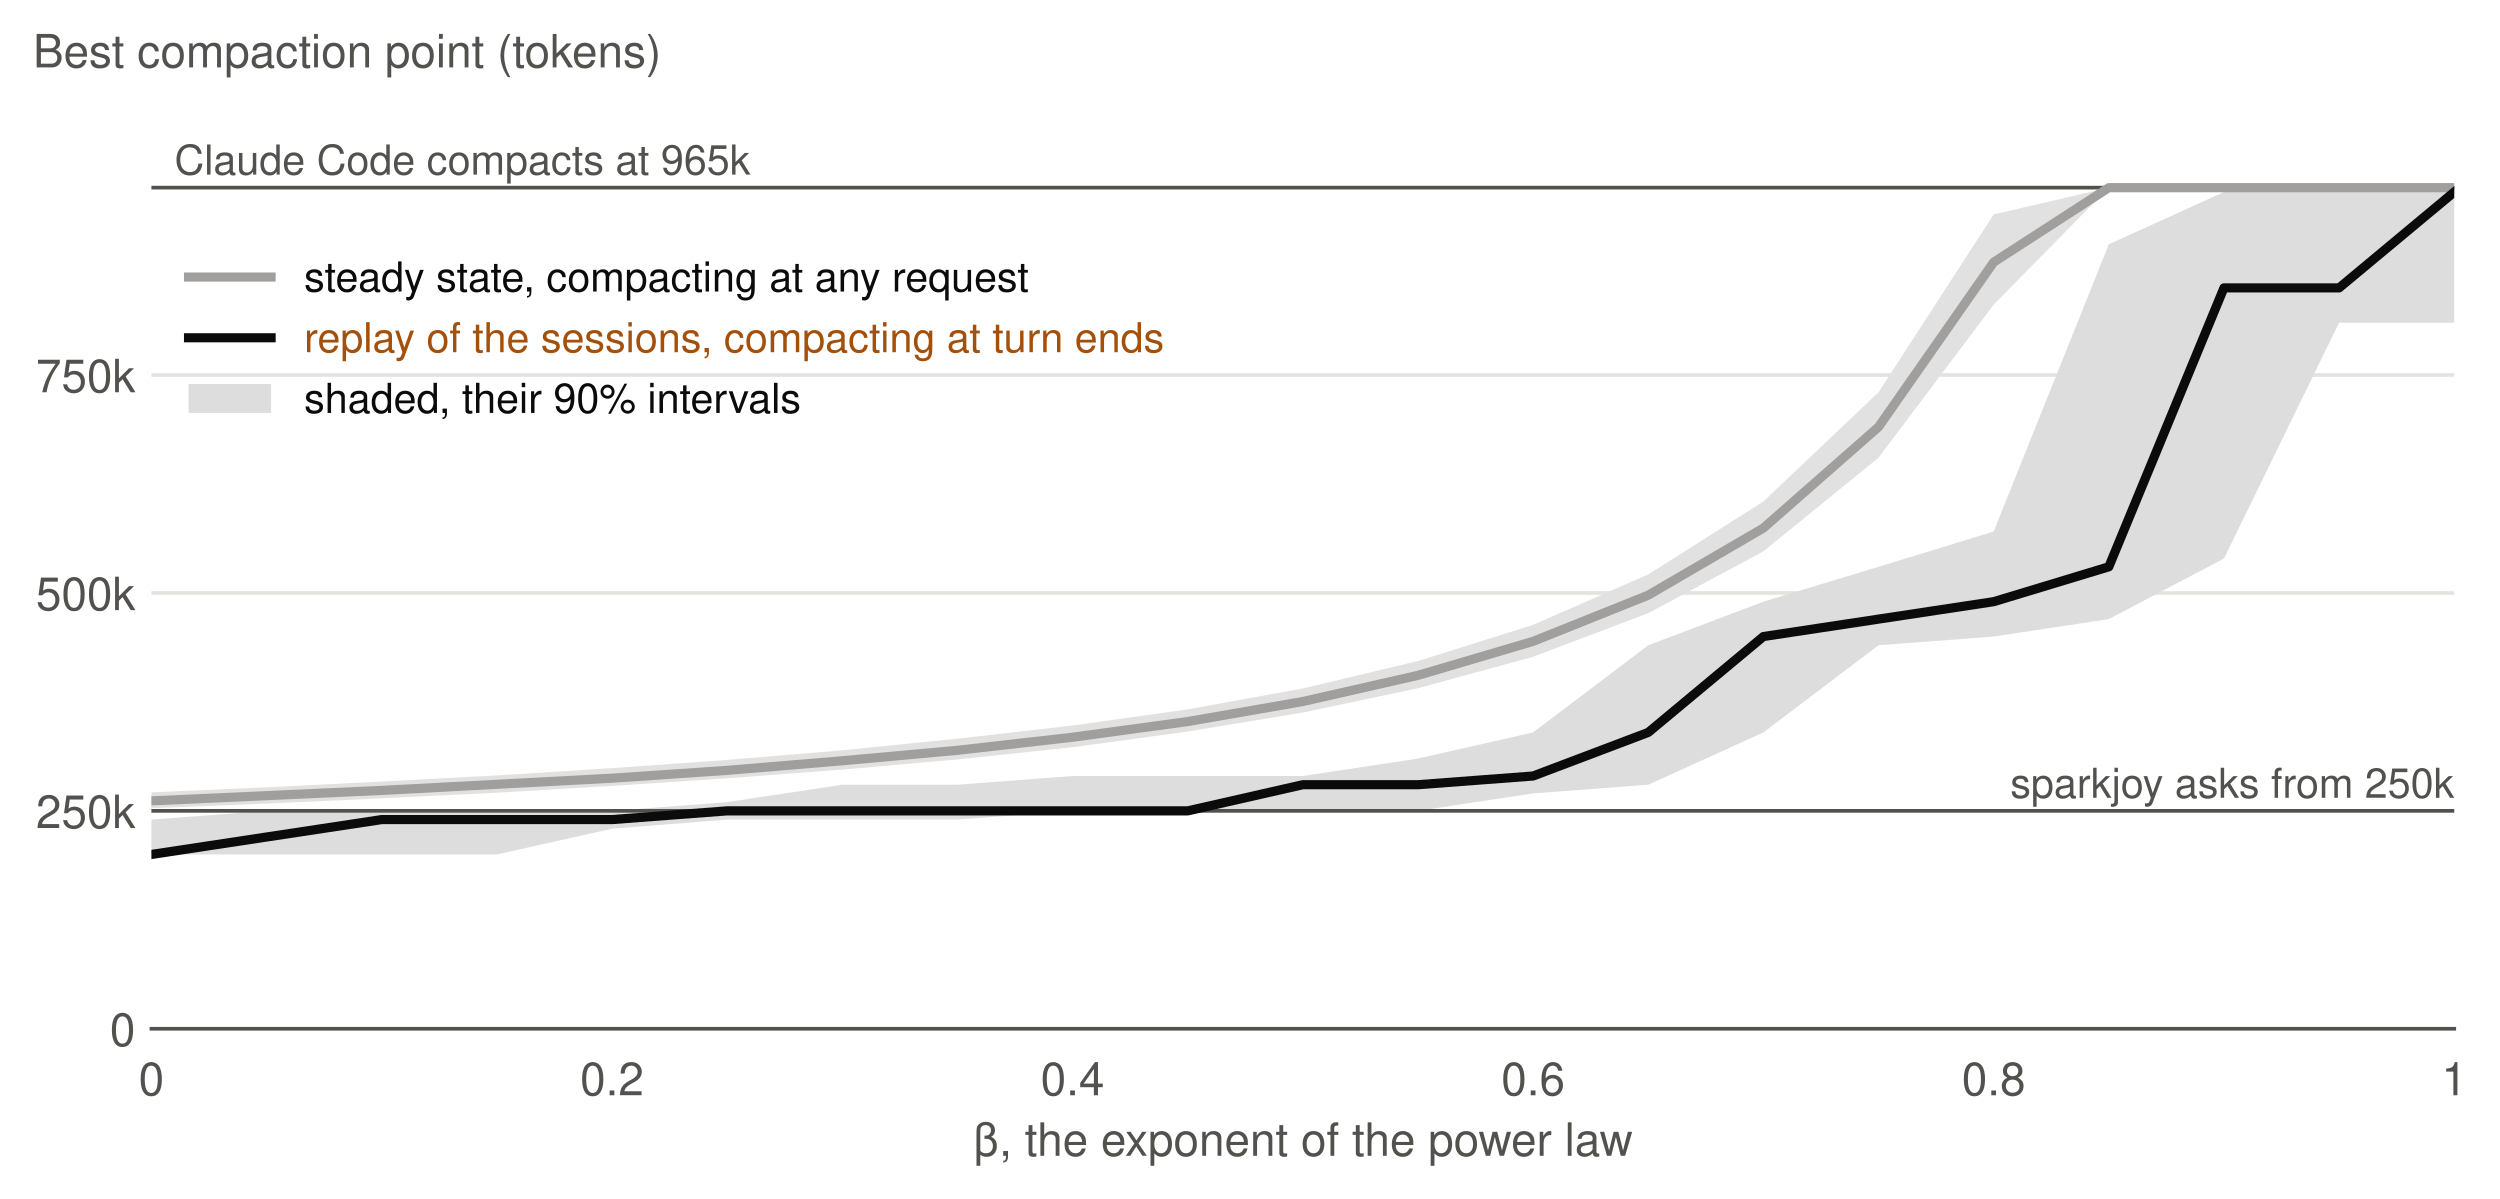
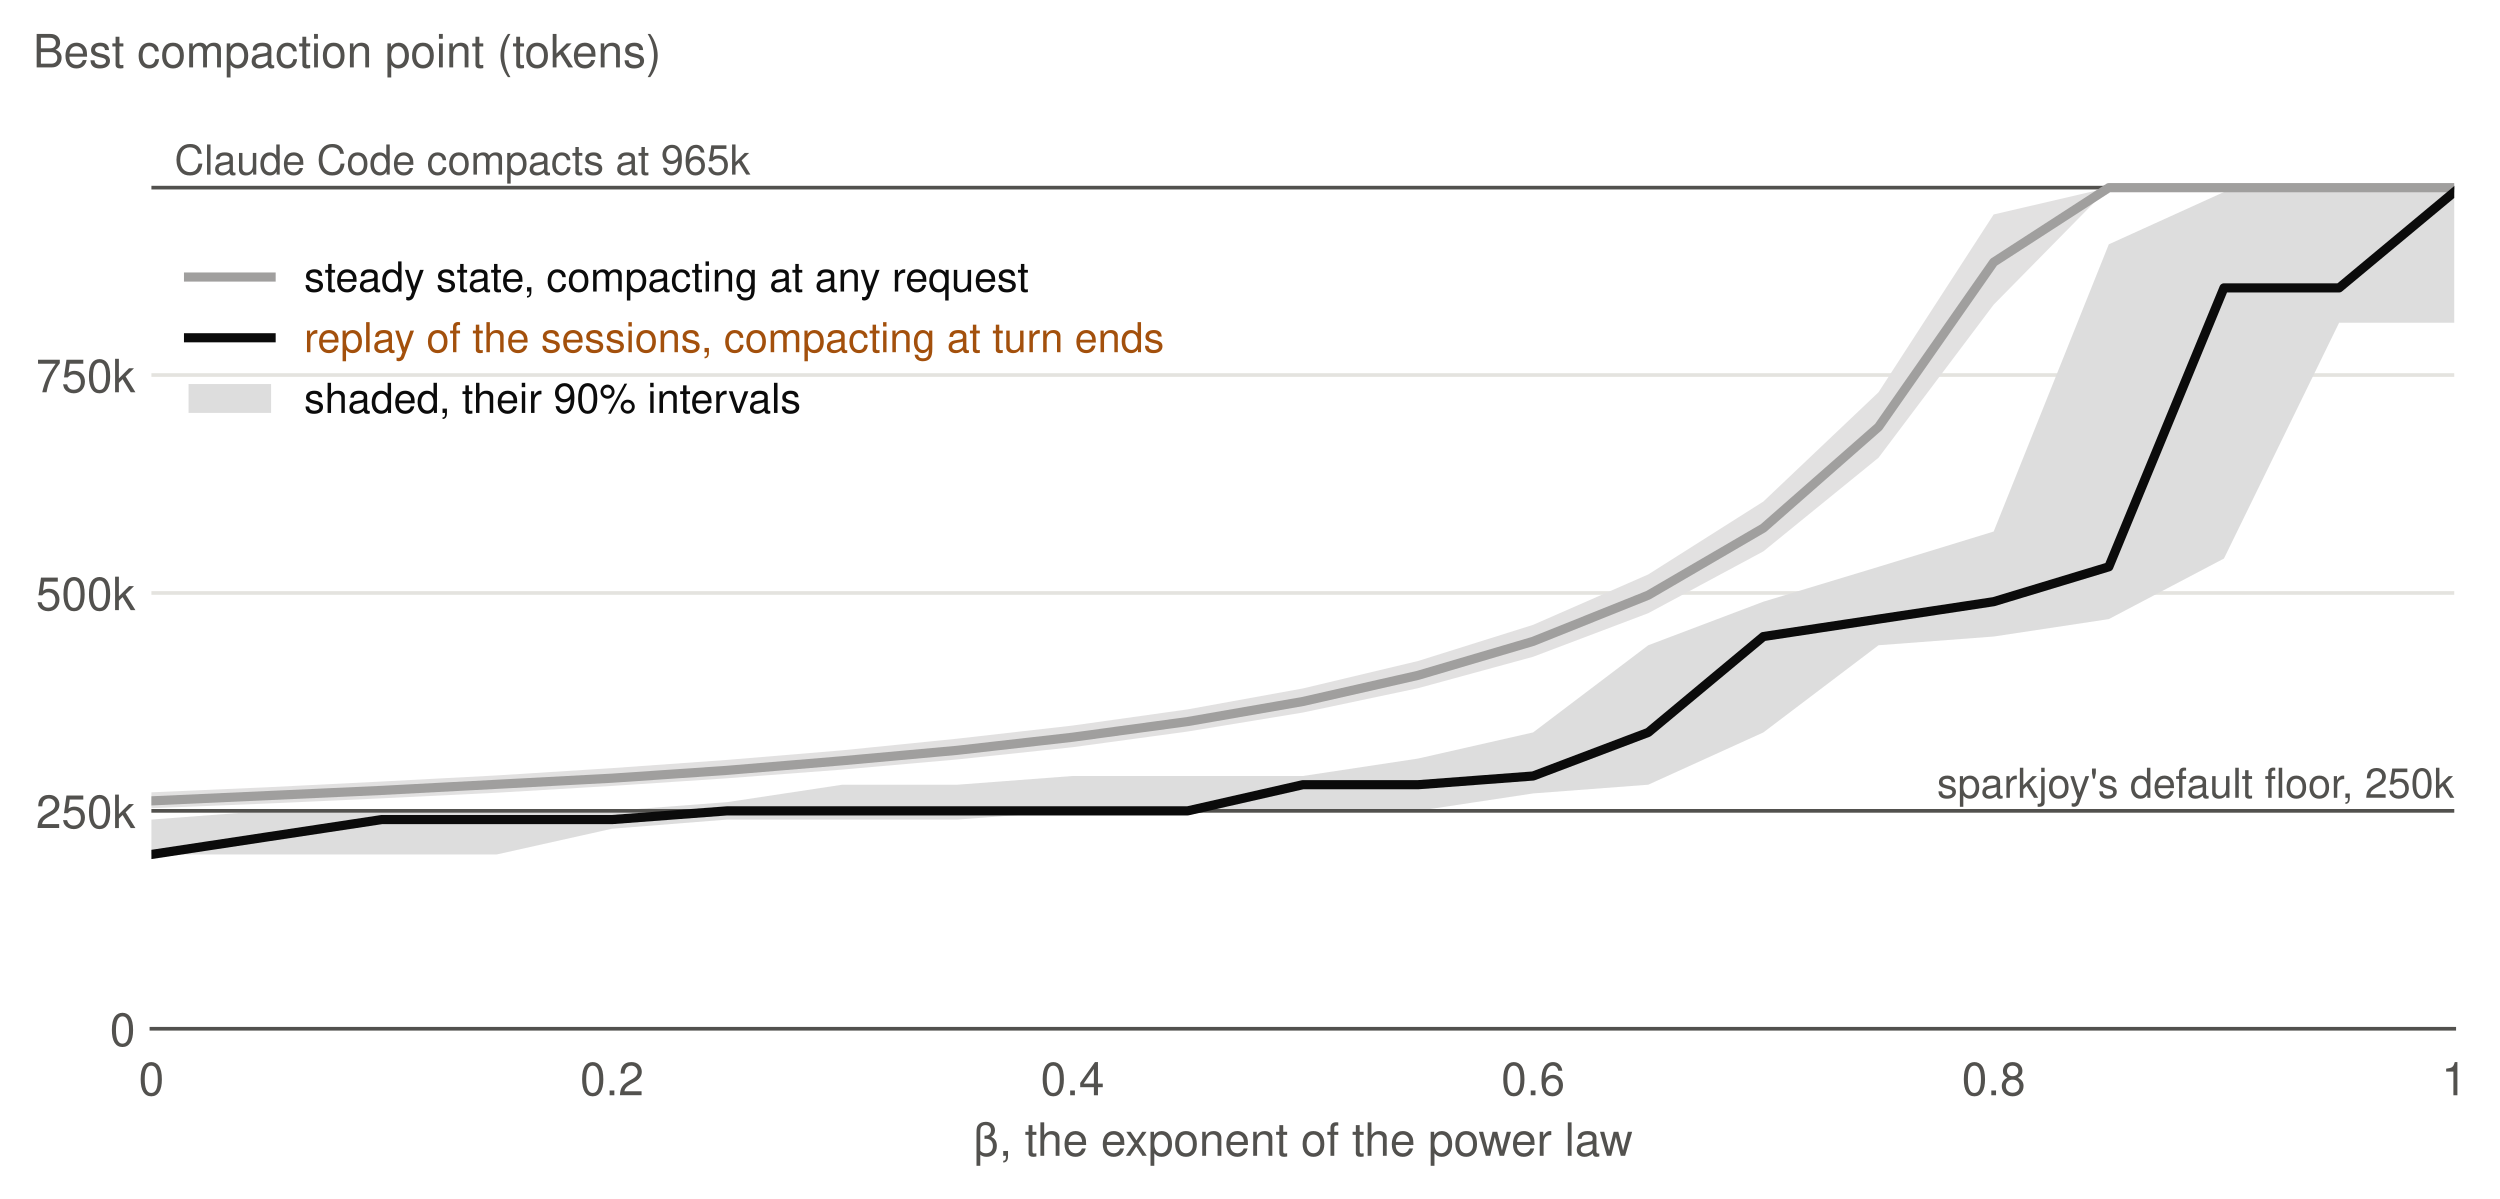
<svg xmlns="http://www.w3.org/2000/svg" xmlns:xlink="http://www.w3.org/1999/xlink" width="545.2pt" height="261.335pt" viewBox="0 0 545.2 261.335" version="1.1">
  <defs>
    <style type="text/css">*{stroke-linejoin: round; stroke-linecap: butt}</style>
  </defs>
  <g id="figure_1">
    <g id="patch_1">
      <path d="M 0 261.335  L 545.2 261.335  L 545.2 0  L 0 0  L 0 261.335  z " style="fill: none" />
    </g>
    <g id="axes_1">
      <g id="patch_2">
        <path d="M 33.02 224.352  L 535.22 224.352  L 535.22 24.768  L 33.02 24.768  L 33.02 224.352  z " style="fill: none" />
      </g>
      <g id="matplotlib.axis_1">
        <g id="xtick_1">
          <g id="line2d_1" />
          <g id="text_1">
            <text style="font-size: 10px; font-family: 'Helvetica', 'Arial', 'DejaVu Sans'; text-anchor: middle; fill: #52514e" x="33.02" y="238.852" transform="rotate(-0 33.02 238.8517)">0</text>
          </g>
        </g>
        <g id="xtick_2">
          <g id="line2d_2" />
          <g id="text_2">
            <text style="font-size: 10px; font-family: 'Helvetica', 'Arial', 'DejaVu Sans'; text-anchor: middle; fill: #52514e" x="133.46" y="238.852" transform="rotate(-0 133.46 238.8517)">0.2</text>
          </g>
        </g>
        <g id="xtick_3">
          <g id="line2d_3" />
          <g id="text_3">
            <text style="font-size: 10px; font-family: 'Helvetica', 'Arial', 'DejaVu Sans'; text-anchor: middle; fill: #52514e" x="233.9" y="238.852" transform="rotate(-0 233.9 238.8517)">0.4</text>
          </g>
        </g>
        <g id="xtick_4">
          <g id="line2d_4" />
          <g id="text_4">
            <text style="font-size: 10px; font-family: 'Helvetica', 'Arial', 'DejaVu Sans'; text-anchor: middle; fill: #52514e" x="334.34" y="238.852" transform="rotate(-0 334.34 238.8517)">0.6</text>
          </g>
        </g>
        <g id="xtick_5">
          <g id="line2d_5" />
          <g id="text_5">
            <text style="font-size: 10px; font-family: 'Helvetica', 'Arial', 'DejaVu Sans'; text-anchor: middle; fill: #52514e" x="434.78" y="238.852" transform="rotate(-0 434.78 238.8517)">0.8</text>
          </g>
        </g>
        <g id="xtick_6">
          <g id="line2d_6" />
          <g id="text_6">
            <text style="font-size: 10px; font-family: 'Helvetica', 'Arial', 'DejaVu Sans'; text-anchor: middle; fill: #52514e" x="535.22" y="238.852" transform="rotate(-0 535.22 238.8517)">1</text>
          </g>
        </g>
        <g id="text_7">
          <text style="font-size: 10px; font-family: 'Helvetica', 'Arial', 'DejaVu Sans'; text-anchor: middle; fill: #52514e" x="284.12" y="252.051" transform="rotate(-0 284.12 252.051)">β, the exponent of the power law</text>
        </g>
      </g>
      <g id="matplotlib.axis_2">
        <g id="ytick_1">
          <g id="line2d_7">
            <path d="M 33.02 224.352  L 535.22 224.352  " clip-path="url(#pd77bd39c77)" style="fill: none; stroke: #e4e3df; stroke-width: 0.8; stroke-linecap: square" />
          </g>
          <g id="line2d_8" />
          <g id="text_8">
            <text style="font-size: 10px; font-family: 'Helvetica', 'Arial', 'DejaVu Sans'; text-anchor: end; fill: #52514e" x="29.52" y="228.102" transform="rotate(-0 29.52 228.1017)">0</text>
          </g>
        </g>
        <g id="ytick_2">
          <g id="line2d_9">
            <path d="M 33.02 176.832  L 535.22 176.832  " clip-path="url(#pd77bd39c77)" style="fill: none; stroke: #e4e3df; stroke-width: 0.8; stroke-linecap: square" />
          </g>
          <g id="line2d_10" />
          <g id="text_9">
            <text style="font-size: 10px; font-family: 'Helvetica', 'Arial', 'DejaVu Sans'; text-anchor: end; fill: #52514e" x="29.52" y="180.582" transform="rotate(-0 29.52 180.5817)">250k</text>
          </g>
        </g>
        <g id="ytick_3">
          <g id="line2d_11">
            <path d="M 33.02 129.312  L 535.22 129.312  " clip-path="url(#pd77bd39c77)" style="fill: none; stroke: #e4e3df; stroke-width: 0.8; stroke-linecap: square" />
          </g>
          <g id="line2d_12" />
          <g id="text_10">
            <text style="font-size: 10px; font-family: 'Helvetica', 'Arial', 'DejaVu Sans'; text-anchor: end; fill: #52514e" x="29.52" y="133.062" transform="rotate(-0 29.52 133.0617)">500k</text>
          </g>
        </g>
        <g id="ytick_4">
          <g id="line2d_13">
            <path d="M 33.02 81.792  L 535.22 81.792  " clip-path="url(#pd77bd39c77)" style="fill: none; stroke: #e4e3df; stroke-width: 0.8; stroke-linecap: square" />
          </g>
          <g id="line2d_14" />
          <g id="text_11">
            <text style="font-size: 10px; font-family: 'Helvetica', 'Arial', 'DejaVu Sans'; text-anchor: end; fill: #52514e" x="29.52" y="85.542" transform="rotate(-0 29.52 85.54174)">750k</text>
          </g>
        </g>
        <g id="text_12">
          <text style="font-size: 10px; font-family: 'Helvetica', 'Arial', 'DejaVu Sans'; text-anchor: start; fill: #52514e" x="7.2" y="14.7" transform="rotate(-0 7.2 14.7)">Best compaction point (tokens)</text>
        </g>
      </g>
      <g id="FillBetweenPolyCollection_1">
        <defs>
          <path id="m818fdbfb82" d="M 33.02 -88.547  L 33.02 -85.084  L 58.13 -86.093  L 83.24 -87.234  L 108.35 -88.458  L 133.46 -89.941  L 158.57 -91.604  L 183.68 -93.501  L 208.79 -95.72  L 233.9 -98.381  L 259.01 -101.804  L 284.12 -105.943  L 309.23 -111.248  L 334.34 -118.106  L 359.45 -127.61  L 384.56 -141.098  L 409.67 -161.516  L 434.78 -194.896  L 459.89 -220.411  L 485 -220.411  L 510.11 -220.411  L 535.22 -220.411  L 535.22 -220.411  L 535.22 -220.411  L 510.11 -220.411  L 485 -220.411  L 459.89 -220.411  L 434.78 -214.567  L 409.67 -175.796  L 384.56 -151.965  L 359.45 -136.064  L 334.34 -125.071  L 309.23 -117.181  L 284.12 -111.198  L 259.01 -106.637  L 233.9 -103.106  L 208.79 -100.249  L 183.68 -97.709  L 158.57 -95.616  L 133.46 -93.822  L 108.35 -92.232  L 83.24 -90.901  L 58.13 -89.642  L 33.02 -88.547  z " />
        </defs>
        <g clip-path="url(#pd77bd39c77)">
          <use xlink:href="#m818fdbfb82" x="0" y="261.335" style="fill: #e2e1e1" />
        </g>
      </g>
      <g id="FillBetweenPolyCollection_2">
        <defs>
          <path id="mcaccb39708" d="M 33.02 -82.603  L 33.02 -75  L 58.13 -75  L 83.24 -75  L 108.35 -75  L 133.46 -80.607  L 158.57 -82.603  L 183.68 -82.603  L 208.79 -82.603  L 233.9 -84.504  L 259.01 -84.504  L 284.12 -84.504  L 309.23 -84.504  L 334.34 -88.305  L 359.45 -90.206  L 384.56 -101.611  L 409.67 -120.619  L 434.78 -122.52  L 459.89 -126.321  L 485 -139.532  L 510.11 -190.948  L 535.22 -190.948  L 535.22 -219.46  L 535.22 -219.46  L 510.11 -219.46  L 485 -219.46  L 459.89 -208.056  L 434.78 -145.424  L 409.67 -137.726  L 384.56 -130.123  L 359.45 -120.619  L 334.34 -101.611  L 309.23 -95.908  L 284.12 -92.107  L 259.01 -92.107  L 233.9 -92.107  L 208.79 -90.206  L 183.68 -90.206  L 158.57 -86.404  L 133.46 -84.504  L 108.35 -84.504  L 83.24 -84.504  L 58.13 -84.504  L 33.02 -82.603  z " />
        </defs>
        <g clip-path="url(#pd77bd39c77)">
          <use xlink:href="#mcaccb39708" x="0" y="261.335" style="fill: #dddddd" />
        </g>
      </g>
      <g id="FillBetweenPolyCollection_3" />
      <g id="line2d_15">
        <path d="M 33.02 40.925  L 535.22 40.925  " clip-path="url(#pd77bd39c77)" style="fill: none; stroke: #52514e; stroke-width: 0.8; stroke-linecap: square" />
      </g>
      <g id="line2d_16">
        <path d="M 33.02 176.832  L 535.22 176.832  " clip-path="url(#pd77bd39c77)" style="fill: none; stroke: #52514e; stroke-width: 0.8; stroke-linecap: square" />
      </g>
      <g id="line2d_17">
        <path d="M 33.02 174.652  L 58.13 173.512  L 83.24 172.371  L 108.35 171.041  L 133.46 169.71  L 158.57 167.999  L 183.68 165.908  L 208.79 163.627  L 233.9 160.776  L 259.01 157.355  L 284.12 152.983  L 309.23 147.281  L 334.34 139.867  L 359.45 129.793  L 384.56 115.157  L 409.67 93.108  L 434.78 57.183  L 459.89 40.925  L 485 40.925  L 510.11 40.925  L 535.22 40.925  " clip-path="url(#pd77bd39c77)" style="fill: none; stroke: #a09f9e; stroke-width: 2; stroke-linecap: square" />
      </g>
      <g id="line2d_18">
        <path d="M 33.02 186.336  L 58.13 182.534  L 83.24 178.733  L 108.35 178.733  L 133.46 178.733  L 158.57 176.832  L 183.68 176.832  L 208.79 176.832  L 233.9 176.832  L 259.01 176.832  L 284.12 171.129  L 309.23 171.129  L 334.34 169.229  L 359.45 159.725  L 384.56 138.816  L 409.67 135.014  L 434.78 131.213  L 459.89 123.609  L 485 62.784  L 510.11 62.784  L 535.22 41.875  " clip-path="url(#pd77bd39c77)" style="fill: none; stroke: #0b0b0b; stroke-width: 2; stroke-linecap: square" />
      </g>
      <g id="patch_3">
        <path d="M 33.02 224.352  L 535.22 224.352  " style="fill: none; stroke: #52514e; stroke-width: 0.8; stroke-linejoin: miter; stroke-linecap: square" />
      </g>
      <g id="text_13">
        <text style="font-size: 9px; font-family: 'Helvetica', 'Arial', 'DejaVu Sans'; text-anchor: start; fill: #52514e" x="38.042" y="38.073" transform="rotate(-0 38.042 38.07334)">Claude Code compacts at 965k</text>
      </g>
      <g id="text_14">
-         <text style="font-size: 9px; font-family: 'Helvetica', 'Arial', 'DejaVu Sans'; text-anchor: end; fill: #52514e" x="535.22" y="173.981" transform="rotate(-0 535.22 173.9805)">sparkjoy asks from 250k</text>
+         <text style="font-size: 9px; font-family: 'Helvetica', 'Arial', 'DejaVu Sans'; text-anchor: end; fill: #52514e" x="535.22" y="173.981" transform="rotate(-0 535.22 173.9805)">sparkjoy's default floor, 250k</text>
      </g>
      <g id="legend_1">
        <g id="line2d_19">
          <path d="M 41.12 60.418  L 50.12 60.418  L 59.12 60.418  " style="fill: none; stroke: #a09f9e; stroke-width: 2; stroke-linecap: square" />
        </g>
        <g id="text_15">
          <text style="font-size: 9px; font-family: 'Helvetica', 'Arial', 'DejaVu Sans'; text-anchor: start; fill: #0b0b0b" x="66.32" y="63.568" transform="rotate(-0 66.32 63.56782)">steady state, compacting at any request</text>
        </g>
        <g id="line2d_20">
          <path d="M 41.12 73.659  L 50.12 73.659  L 59.12 73.659  " style="fill: none; stroke: #0b0b0b; stroke-width: 2; stroke-linecap: square" />
        </g>
        <g id="text_16">
          <text style="font-size: 9px; font-family: 'Helvetica', 'Arial', 'DejaVu Sans'; text-anchor: start; fill: #a3500c" x="66.32" y="76.809" transform="rotate(-0 66.32 76.80907)">replay of the sessions, compacting at turn ends</text>
        </g>
        <g id="patch_4">
          <path d="M 41.12 90.05  L 59.12 90.05  L 59.12 83.75  L 41.12 83.75  z " style="fill: #dddddd" />
        </g>
        <g id="text_17">
          <text style="font-size: 9px; font-family: 'Helvetica', 'Arial', 'DejaVu Sans'; text-anchor: start; fill: #0b0b0b" x="66.32" y="90.05" transform="rotate(-0 66.32 90.05031)">shaded, their 90% intervals</text>
        </g>
      </g>
    </g>
  </g>
  <defs>
    <clipPath id="pd77bd39c77">
      <rect x="33.02" y="24.768" width="502.2" height="199.584" />
    </clipPath>
  </defs>
</svg>
